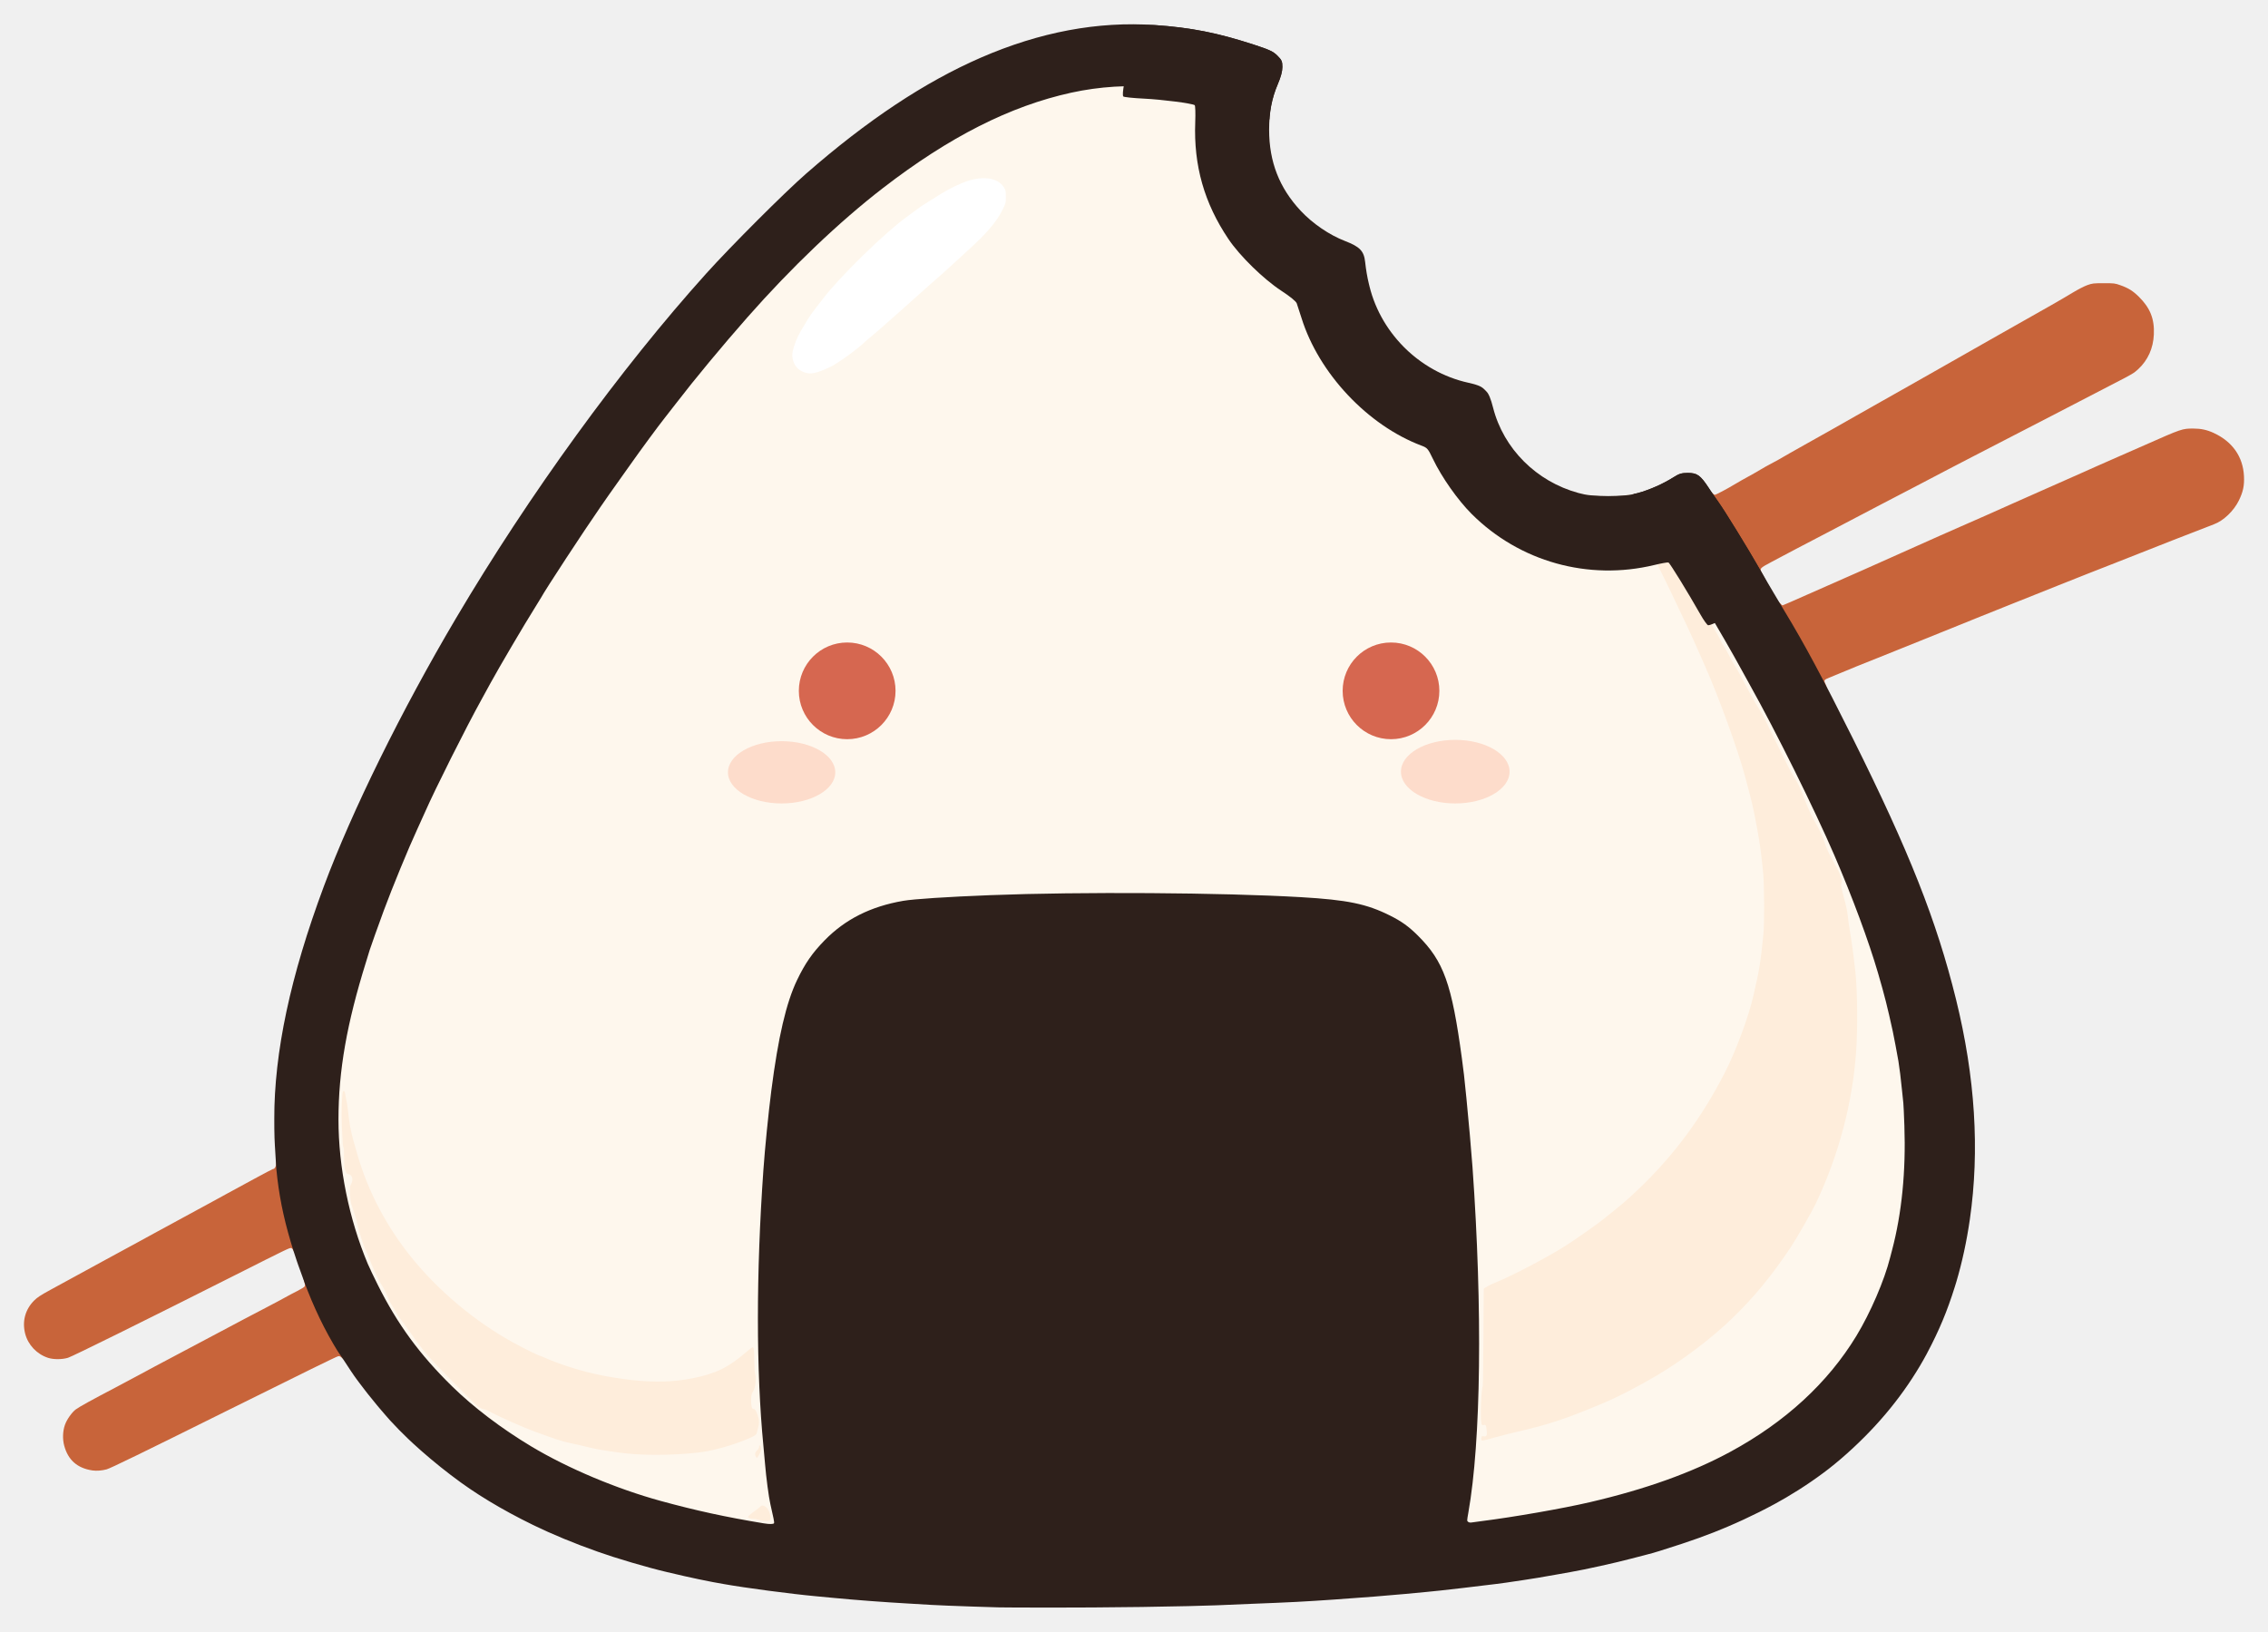
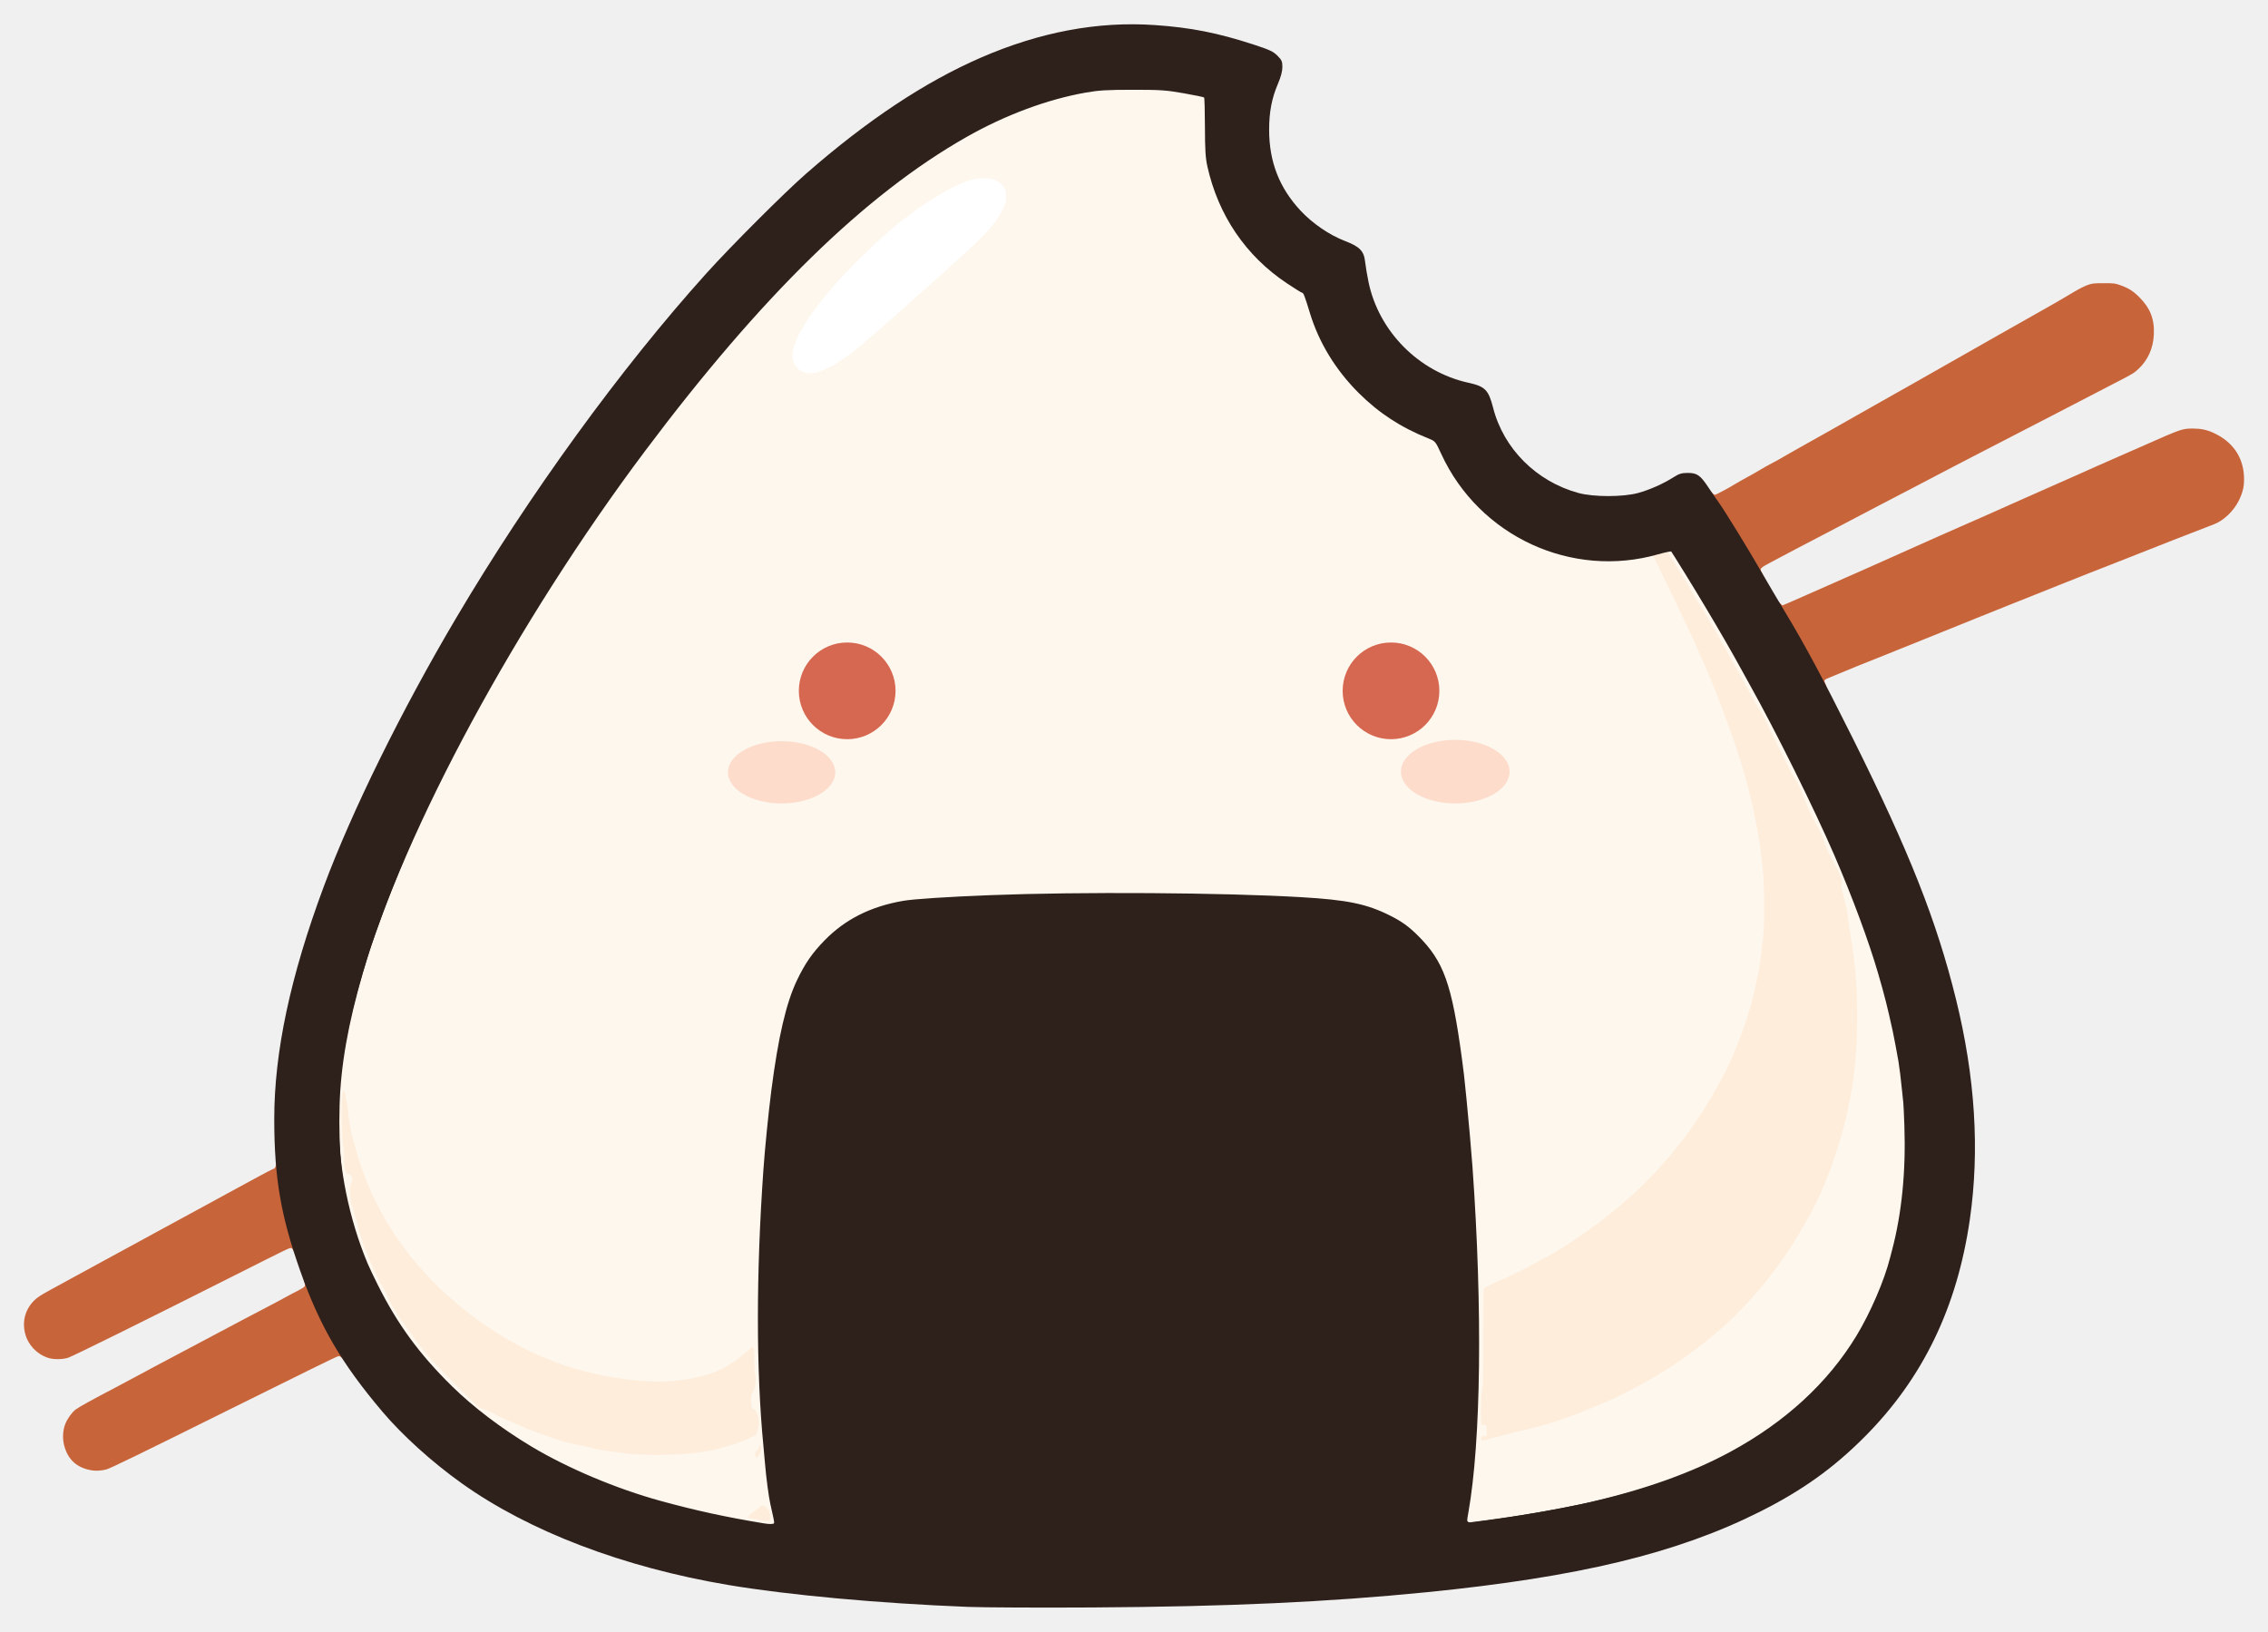
<svg xmlns="http://www.w3.org/2000/svg" viewBox="168 665 3424 2463" role="img" aria-label="Ben, with a bite out of him">
  <defs>
    <clipPath id="bitten-shape">
-       <path d="m 730.5,1212.987 c -67.079,-2.641 -135.482,-8.904 -181,-16.572 -78.983,-13.305 -150.168,-40.47 -200.923,-76.674 -22.418,-15.991 -44.724,-36.141 -60.044,-54.24 C 257.69,1029.062 241.274,1000.908 226.597,959.279 211.944,917.715 207.058,889.197 207.018,845 206.972,794.242 219.166,736.973 244.491,669 265.637,612.245 303.145,536.136 344.13,466.817 399.355,373.417 468.404,278.285 533.075,206.5 551.877,185.63 592.028,145.483 608.5,131.083 654.644,90.742 698.099,61.892 740.407,43.508 784.973,24.142 828.703,15.953 871.71,18.919 c 27.246,1.879 47.443,5.873 74.79,14.788 11.785,3.842 14.593,5.157 17.75,8.311 3.298,3.295 3.75,4.329 3.75,8.574 0,3.267 -1.108,7.424 -3.429,12.868 C 959.977,74.231 958,84.622 958,98 c 0,24.133 7.708,43.881 23.868,61.155 9.005,9.625 21.648,18.242 33.415,22.774 11.192,4.311 14.295,7.531 15.19,15.766 0.347,3.193 1.472,9.913 2.5,14.935 7.669,37.463 38.004,68.115 75.528,76.315 12.499,2.731 15.143,5.414 18.561,18.826 7.886,30.944 32.712,55.746 64.438,64.373 11.463,3.117 33.537,3.117 45,0 8.688,-2.363 19.14,-7.014 26.946,-11.99 4.055,-2.585 5.967,-3.153 10.615,-3.153 6.99,0 9.439,1.722 15.515,10.907 2.399,3.626 5.748,8.502 7.442,10.836 4.64,6.389 22.056,34.699 32.456,52.758 5.068,8.8 13.032,22.3 17.699,30 14.936,24.646 29.021,50.904 51.496,96 42.602,85.481 63.173,137.503 77.792,196.725 14.513,58.794 18.002,114.167 10.475,166.275 -9.603,66.481 -35.523,120.046 -79.402,164.089 -23.71,23.799 -47.42,40.728 -79.596,56.832 -62.415,31.239 -136.295,49.049 -250.937,60.492 -74.742,7.46 -150.238,10.909 -252,11.511 -39.875,0.236 -82.4,0.039 -94.5,-0.437 z" transform="translate(168.0 665.0) scale(2.0)" />
+       <path d="m 730.5,1188.987 c -80.085,-3.153 -157.004,-10.994 -201.124,-20.501 -45.979,-9.908 -82.141,-21.964 -116.876,-38.966 -34.349,-16.813 -57.116,-32.263 -86.819,-58.914 -20.245,-18.166 -49.34,-57.624 -62.753,-85.107 -11.732,-24.038 -24.186,-62.069 -28.373,-86.641 -4.197,-24.632 -4.453,-73.722 -0.523,-100.359 9.735,-65.989 35.281,-138.625 79.485,-226 43.999,-86.971 95.912,-170.445 154.851,-249 C 559.425,202.141 636.12,127.76 718.5,80.918 c 32.252,-18.339 71.673,-32.357 102.805,-36.557 16.899,-2.28 50.872,-2.245 68.195,0.07 12.912,1.725 39.849,8.016 46.846,10.939 4.122,1.722 4.348,2.77 2.157,9.99 -8.122,26.772 -5.276,58.147 7.614,83.913 5.839,11.671 11.254,18.837 22.532,29.811 10.99,10.694 19.112,16.548 29.821,21.496 3.968,1.833 7.663,3.915 8.213,4.626 0.549,0.711 1.562,4.668 2.252,8.793 2.508,15.006 10.213,33.895 19.376,47.5 5.21,7.736 24.453,26.979 32.189,32.189 8.934,6.017 21.612,12.106 32.885,15.794 l 10.022,3.279 2.651,7.869 c 5.535,16.431 13.752,30.004 25.796,42.611 12.907,13.51 28.449,23.554 45.467,29.385 9.102,3.119 27.833,6.373 36.679,6.373 14.906,0 36.446,-5.152 49.85,-11.922 6.171,-3.117 6.407,-3.156 8.372,-1.393 3.812,3.422 22.979,33.757 38.542,61.001 4.34,7.598 11.195,19.214 15.233,25.814 19.958,32.621 62.577,115.292 81.453,158 33.483,75.758 51.055,135.024 57.667,194.5 1.943,17.481 1.674,65.14 -0.469,83 -6.549,54.58 -23.582,97.838 -54.535,138.5 -9.616,12.633 -27.788,30.974 -40.113,40.487 -60.07,46.367 -137.891,72.686 -257,86.918 -86.38,10.321 -169.868,14.82 -288,15.519 -39.875,0.236 -82.4,0.039 -94.5,-0.437 z" transform="translate(168.0 665.0) scale(2.0)" />
    </clipPath>
  </defs>
  <path id="chopsticks" d="m 307.5,2884.987 c -22.695,-3.362 -36.662,-15.602 -42.516,-37.254 -2.709,-10.021 -2.336,-21.823 0.991,-31.382 2.848,-8.183 10.363,-18.906 16.488,-23.526 4.939,-3.725 24.267,-14.389 59.537,-32.847 10.175,-5.325 23,-12.158 28.5,-15.184 10.624,-5.845 42.326,-22.74 85,-45.297 14.3,-7.559 32.975,-17.459 41.5,-22 31.419,-16.736 51.019,-27.076 72,-37.984 11.825,-6.148 25.1,-13.22 29.5,-15.716 4.4,-2.496 12.594,-6.841 18.209,-9.655 5.615,-2.814 10.661,-5.962 11.213,-6.994 0.713,-1.332 0.541,-3.509 -0.594,-7.497 -1.292,-4.541 -1.357,-5.91 -0.341,-7.134 0.692,-0.833 1.696,-1.515 2.232,-1.515 1.426,0 14.56,12.906 16.752,16.462 1.03,1.671 3.204,6.638 4.831,11.039 3.469,9.386 24.22,52.923 31.441,65.966 2.751,4.969 7.196,12.389 9.879,16.488 5.787,8.845 6.133,11.812 1.8,15.457 -1.692,1.424 -3.55,2.589 -4.129,2.589 -0.579,0 -2.803,-1.581 -4.942,-3.514 -3.111,-2.811 -4.411,-3.384 -6.493,-2.861 -3.058,0.767 -52.642,25.081 -165.359,81.086 -129.645,64.415 -178.101,88.016 -184,89.62 -7.188,1.954 -15.282,2.578 -21.5,1.657 z m -66.702,-169.918 c -17.054,-5.453 -30.443,-19.543 -34.816,-36.64 -4.749,-18.569 0.092,-36.447 13.518,-49.919 4.856,-4.873 9.718,-8.047 25.5,-16.651 10.725,-5.846 24,-13.089 29.5,-16.094 5.5,-3.005 15.4,-8.406 22,-12.002 6.6,-3.596 18.75,-10.233 27,-14.749 16.262,-8.902 32.879,-17.926 52.5,-28.512 6.875,-3.709 16.325,-8.89 21,-11.514 4.675,-2.623 25.375,-13.874 46,-25.002 20.625,-11.128 41.325,-22.375 46,-24.995 4.675,-2.619 14.575,-8.036 22,-12.037 7.425,-4.001 25.74,-13.953 40.7,-22.114 14.96,-8.162 27.672,-14.84 28.25,-14.84 2.588,0 5.05,-4.085 5.05,-8.378 0,-7.364 1.976,-7.705 8.559,-1.478 7.239,6.846 8.241,8.925 9.434,19.563 0.921,8.217 1.596,12.644 5.454,35.792 3.396,20.378 9.192,45.49 14.621,63.355 2.67,8.786 2.475,10.537 -1.685,15.142 -4.847,5.365 -7.454,5.302 -9.962,-0.243 -1.057,-2.335 -2.733,-4.398 -3.725,-4.584 -2.456,-0.46 -6.226,1.362 -85.137,41.151 -133.484,67.306 -245.129,122.523 -251.915,124.59 -8.791,2.678 -21.75,2.746 -29.847,0.158 z M 2911.861,1698.295 c -4.724,-4.837 -9.608,-10.82 -10.855,-13.295 -1.247,-2.475 -5.062,-9.225 -8.479,-15 -3.417,-5.775 -9.895,-17.391 -14.397,-25.814 -4.502,-8.422 -9.254,-17.006 -10.56,-19.075 -8.253,-13.073 -24.57,-42.874 -24.57,-44.872 0,-2.579 4.965,-8.239 7.227,-8.239 0.759,0 2.907,1.575 4.773,3.5 1.866,1.925 3.71,3.5 4.098,3.5 0.388,0 17.512,-7.466 38.054,-16.591 20.542,-9.125 45.448,-20.115 55.348,-24.421 16.455,-7.158 28.218,-12.392 86.5,-38.486 46.65,-20.886 76.492,-34.143 90,-39.983 16.229,-7.015 51.059,-22.448 79,-35.003 19.115,-8.589 78.634,-34.974 101.5,-44.994 7.15,-3.133 17.725,-7.854 23.5,-10.489 5.775,-2.636 17.025,-7.596 25,-11.023 7.975,-3.427 30.025,-13.104 49,-21.505 54.542,-24.147 55.595,-24.505 72.098,-24.505 11.704,0 20.731,1.937 30.879,6.625 28.391,13.116 44.359,35.937 45.761,65.403 0.669,14.062 -1.301,23.438 -7.67,36.506 -7.735,15.869 -23.215,30.651 -37.724,36.024 -14.026,5.194 -100.915,39.212 -155.843,61.015 -11.55,4.585 -26.175,10.311 -32.5,12.726 -6.325,2.415 -27.25,10.723 -46.5,18.463 -19.25,7.74 -50.525,20.229 -69.5,27.752 -18.975,7.523 -40.35,16.085 -47.5,19.026 -7.15,2.941 -22,8.946 -33,13.345 -11,4.399 -37.325,15.019 -58.5,23.602 -21.175,8.583 -48.175,19.438 -60,24.123 -26.834,10.632 -47.267,18.918 -61.5,24.941 -6.05,2.56 -13.25,5.541 -16,6.623 -7.837,3.086 -8.29,3.869 -5.583,9.65 2.765,5.904 2.483,8.57 -0.951,8.972 -2.022,0.237 -4.205,-1.434 -11.105,-8.5 z m -95.486,-166.471 c -5.996,-5.805 -9.343,-10.33 -16.146,-21.824 -4.72,-7.975 -10.684,-17.65 -13.254,-21.5 -2.569,-3.85 -9.531,-15.1 -15.471,-25 -5.94,-9.9 -15.458,-25.074 -21.152,-33.72 -5.694,-8.646 -10.353,-16.443 -10.353,-17.327 0,-1.966 5.321,-7.453 7.227,-7.453 0.759,0 2.907,1.575 4.773,3.5 1.866,1.925 4.054,3.5 4.862,3.5 1.758,0 18.607,-8.908 30.852,-16.311 4.832,-2.922 13.286,-7.732 18.786,-10.689 5.5,-2.958 13.958,-7.77 18.795,-10.694 4.837,-2.925 11.137,-6.489 14,-7.921 6.239,-3.122 20.373,-11.042 30.705,-17.207 4.125,-2.461 15.825,-9.051 26,-14.643 10.175,-5.592 26.375,-14.676 36,-20.187 9.625,-5.511 24.925,-14.203 34,-19.316 9.075,-5.113 27.75,-15.683 41.5,-23.487 13.75,-7.804 32.875,-18.609 42.5,-24.01 9.625,-5.401 26.725,-15.094 38,-21.541 35.264,-20.162 63.381,-36.136 96,-54.54 85.017,-47.967 94.096,-53.154 113,-64.563 8.255,-4.982 17.946,-9.949 22.5,-11.532 7.486,-2.602 9.06,-2.781 24.5,-2.794 15.907,-0.013 16.814,0.097 25.23,3.076 11.95,4.23 18.845,8.537 27.789,17.359 17.127,16.892 23.731,33.505 22.659,57 -0.949,20.799 -8.953,38.645 -23.38,52.128 -6.584,6.154 -9.092,7.657 -34.798,20.858 -21.457,11.019 -45.13,23.291 -96,49.765 -39.964,20.799 -79.242,41.089 -119,61.473 -20.35,10.433 -37.45,19.313 -38,19.733 -0.55,0.42 -19.45,10.331 -42,22.023 -22.55,11.693 -49.775,25.885 -60.5,31.537 -40.192,21.182 -59.128,31.111 -81,42.471 -30.982,16.092 -62.325,32.564 -82.25,43.225 -18.607,9.957 -18.554,9.892 -14.506,17.533 1.754,3.311 2.007,4.633 1.151,6 -2.351,3.751 -5.156,2.69 -13.02,-4.923 z" fill="#c8643a" />
  <g clip-path="url(#bitten-shape)">
    <path id="body" d="m 1704,3077.374 c -29.597,-0.446 -110.042,-3.157 -129.5,-4.363 -8.8,-0.546 -24.325,-1.463 -34.5,-2.039 -37.371,-2.115 -79.365,-5.271 -113,-8.49 -8.525,-0.816 -20.675,-1.96 -27,-2.542 -37.914,-3.488 -107.687,-12.72 -139.5,-18.459 -4.95,-0.893 -12.375,-2.229 -16.5,-2.97 -8.087,-1.452 -32.749,-6.612 -42.5,-8.892 -3.3,-0.772 -9.375,-2.185 -13.5,-3.141 -4.125,-0.956 -9.975,-2.313 -13,-3.017 -28.674,-6.668 -76.672,-20.817 -108.112,-31.868 -17.155,-6.03 -23.758,-8.586 -51.638,-19.99 -39.974,-16.35 -94.794,-45.263 -130.742,-68.954 -38.951,-25.67 -92.645,-70.33 -114.68,-95.386 C 746.12,2780.305 723.014,2750.78 711,2732.094 c -4.675,-7.271 -11.39,-17.355 -14.923,-22.407 -10.349,-14.803 -17.626,-27.674 -29.786,-52.687 -13.129,-27.006 -18.393,-39.014 -20.824,-47.5 -0.945,-3.3 -4.406,-13.2 -7.691,-22 -3.285,-8.8 -7.488,-20.725 -9.341,-26.5 -1.852,-5.775 -4.531,-13.875 -5.952,-18 -3.745,-10.869 -6.075,-19.514 -9.971,-37 -1.9,-8.525 -3.942,-17.573 -4.539,-20.107 -0.597,-2.534 -1.48,-7.259 -1.963,-10.5 -0.483,-3.241 -1.853,-11.968 -3.044,-19.393 -1.191,-7.425 -2.529,-20.25 -2.975,-28.5 -0.445,-8.25 -1.345,-23.1 -2,-33 -1.783,-26.958 -0.749,-86.065 1.898,-108.5 2.953,-25.033 3.816,-31.098 7.612,-53.5 4.064,-23.981 4.668,-27.045 9.464,-48 0.504,-2.2 1.675,-7.6 2.602,-12 5.144,-24.398 19.594,-76.082 29.916,-107 8.543,-25.591 26.847,-75.506 35.02,-95.5 2.585,-6.325 7.093,-17.35 10.017,-24.5 9.252,-22.625 13.079,-31.539 21.251,-49.5 4.379,-9.625 10.31,-22.675 13.18,-29 20.345,-44.838 63.541,-129.69 93.415,-183.5 5.496,-9.9 12.97,-23.4 16.608,-30 6.334,-11.491 20.72,-36.145 40.612,-69.6 40.022,-67.31 103.397,-164.815 144.875,-222.9 4.517,-6.325 12.201,-17.125 17.075,-24 30.629,-43.197 101.922,-135.914 131.872,-171.501 3.35,-3.98 8.791,-10.548 12.091,-14.594 9.473,-11.616 47.997,-56.442 57.435,-66.832 70.944,-78.088 130.675,-135.516 191.565,-184.178 43.36,-34.652 79.258,-59.893 119.67,-84.145 54.291,-32.58 98.653,-53.405 151.007,-70.885 56.687,-18.927 102.869,-27.192 159.324,-28.514 71.271,-1.669 136.229,8.983 207.869,34.086 60.223,21.102 127.602,58.471 192.345,106.676 72.289,53.822 126.608,104.631 199.798,186.887 40.343,45.34 86.675,101.777 121.499,148 3.522,4.675 8.729,11.425 11.571,15 5.4,6.793 10.15,13.297 39.802,54.5 22.02,30.597 24.754,34.502 43.074,61.5 8.024,11.825 17.211,25.325 20.416,30 8.088,11.799 27.801,41.941 33.431,51.118 2.571,4.19 5.419,8.237 6.329,8.992 2.533,2.102 18.213,25.903 29.743,45.148 5.681,9.483 12.9,21.22 16.041,26.083 9.624,14.899 21.105,34.089 22.565,37.717 1.645,4.089 20.009,35.663 28.175,48.442 11.788,18.448 31.112,51.493 43.858,75 5.07,9.35 12.491,22.625 16.491,29.5 4,6.875 7.793,14.147 8.43,16.159 0.637,2.013 5.684,12.137 11.217,22.5 14.905,27.916 70.927,140.996 84.391,170.341 6.435,14.025 14.839,32.925 18.676,42 3.837,9.075 9.794,23.025 13.238,31 17.945,41.554 41.626,106.751 56.844,156.5 3.603,11.778 15.665,57.589 18.694,71 1.118,4.95 2.457,10.8 2.975,13 4.927,20.903 12.347,62.883 15.465,87.5 0.871,6.875 2.041,15.875 2.599,20 4.927,36.378 6.089,106.914 2.505,152.071 -3.677,46.33 -12.935,99.301 -23.67,135.429 -12.27,41.294 -23.111,69.19 -39.831,102.5 -20.475,40.789 -40.222,70.658 -71.07,107.5 -61.339,73.257 -165.435,137.045 -290.969,178.302 -29.044,9.545 -42.782,13.773 -52.5,16.157 -4.95,1.214 -15.525,3.962 -23.5,6.107 -22.883,6.154 -70.658,16.709 -92.5,20.438 -4.4,0.751 -12.95,2.276 -19,3.388 -16.91,3.109 -45.37,7.869 -51.5,8.612 -3.025,0.367 -9.325,1.3 -14,2.073 -12.408,2.051 -37.387,5.228 -78.25,9.949 -32.109,3.71 -40.25,4.596 -54.75,5.957 -8.525,0.8 -22.925,2.158 -32,3.016 -26.312,2.489 -63.4,5.407 -107.5,8.457 -45.629,3.155 -63.69,4.087 -126.5,6.523 -20.625,0.8 -42.225,1.709 -48,2.021 -44.1,2.377 -237.908,4.855 -303,3.873 z" fill="#fef7ed" />
    <path id="shade" d="m 1321,2960.891 c -3.575,-0.392 -7.767,-1.202 -9.315,-1.802 -1.548,-0.599 -4.725,-1.09 -7.059,-1.09 -2.334,0 -5.117,-0.649 -6.185,-1.443 -1.875,-1.393 -1.821,-1.548 1.559,-4.521 1.925,-1.693 5.993,-4.821 9.04,-6.952 3.047,-2.131 6.14,-4.597 6.872,-5.479 3.662,-4.413 11.545,0.951 13.89,9.452 3.23,11.704 2.235,13.042 -8.803,11.834 z m -11.965,-96.826 c -1.831,-3.42 -1.162,-6.622 1.965,-9.408 1.865,-1.662 3,-3.647 3,-5.249 0,-4.14 2.458,-2.254 2.827,2.168 0.237,2.848 -0.448,5.361 -2.5,9.169 -1.555,2.886 -3.149,5.248 -3.542,5.25 -0.393,0 -1.181,-0.867 -1.75,-1.931 z M 1136.5,2860.957 c -15.886,-0.699 -25.802,-1.692 -45,-4.51 -20.395,-2.993 -23.087,-3.526 -48,-9.506 -4.4,-1.056 -12.43,-2.859 -17.845,-4.006 -9.708,-2.057 -17.705,-4.692 -51.148,-16.858 -14.291,-5.199 -52.575,-22.065 -63.007,-27.758 -7.789,-4.251 -10.267,-5.305 -13.697,-5.827 -2.074,-0.316 -5.805,-2.193 -8.5,-4.277 -2.642,-2.043 -20.339,-19.465 -39.327,-38.715 -36.073,-36.571 -42.494,-44.108 -65.716,-77.145 -5.632,-8.012 -11.554,-16.065 -13.162,-17.895 -1.607,-1.831 -3.25,-4.37 -3.65,-5.644 -0.4,-1.274 -3.083,-5.916 -5.961,-10.316 -2.878,-4.4 -5.568,-9.081 -5.976,-10.402 -1.445,-4.672 -8.673,-19.621 -10.922,-22.589 -4.092,-5.4 -14.797,-28.532 -21.219,-45.852 -0.784,-2.114 -2.333,-5.624 -3.444,-7.8 -3.139,-6.152 -10.053,-27.718 -11.978,-37.357 -0.93,-4.658 -2.157,-9.033 -4.487,-16 -1.868,-5.585 -2.87,-8.691 -5.165,-16 -0.898,-2.862 -1.697,-9.632 -1.868,-15.834 -0.256,-9.281 -0.022,-11.288 1.632,-14 3.744,-6.14 1.724,-14.2 -3.722,-14.851 -1.451,-0.173 -2.961,-0.99 -3.356,-1.815 -3.045,-6.365 -3.484,-9.266 -3.484,-23 0,-7.975 -0.415,-15.146 -0.923,-15.934 -1.04,-1.617 -1.196,-3.608 -2.465,-31.566 -0.932,-20.537 0.116,-51.129 1.811,-52.823 1.654,-1.654 2.883,0.271 3.56,5.574 0.369,2.887 1.107,6.824 1.64,8.749 0.534,1.925 1.39,7.325 1.903,12 3.085,28.101 4.46,34.594 14.937,70.5 15.999,54.834 43.998,107.874 81.293,154 40.754,50.404 95.713,96.497 152.244,127.685 16.678,9.201 40.121,20.815 42.016,20.815 0.363,0 4.333,1.618 8.822,3.595 19.301,8.502 50.098,18.494 70.662,22.926 4.125,0.889 9.3,2.042 11.5,2.562 8.07,1.907 34.369,6.043 47.5,7.471 34.271,3.725 63.463,2.89 91,-2.603 35.747,-7.13 54.19,-16.099 81.638,-39.701 4.637,-3.987 8.811,-7.25 9.274,-7.25 2.248,0 2.801,3.805 2.881,19.801 0.052,10.42 0.558,18.731 1.272,20.896 0.792,2.401 0.955,6.452 0.489,12.199 -0.556,6.871 -1.287,9.636 -3.626,13.726 -2.638,4.613 -2.929,6.01 -2.929,14.059 0,9.437 1.211,12.799 4.615,12.812 1.283,0.01 2.559,1.983 4.523,7.007 3.121,7.984 3.497,13.616 1.398,20.912 -0.805,2.798 -1.7,6.27 -1.988,7.715 -0.673,3.374 -2.517,4.521 -17.048,10.61 -18.186,7.62 -45.672,15.475 -63.5,18.148 -24.883,3.731 -63.249,5.402 -93.5,4.071 z m 1267.965,-22.014 c -0.359,-0.581 -0.369,-2.188 -0.022,-3.571 0.54,-2.151 1.037,-2.425 3.435,-1.899 4.22,0.927 5.414,-1.185 4.619,-8.17 -1.039,-9.127 -1.278,-9.597 -4.558,-8.941 -2.653,0.531 -2.91,0.304 -3.554,-3.126 -1.723,-9.185 -0.131,-51.603 2.071,-55.165 0.369,-0.597 0.843,-33.819 1.054,-73.828 0.211,-40.009 0.407,-73.038 0.437,-73.398 0.088,-1.085 10.596,-6.684 18.314,-9.759 23.955,-9.546 79.447,-38.722 105.739,-55.595 15.713,-10.083 45.685,-31.113 55.505,-38.944 31.501,-25.122 35.801,-28.792 53.853,-45.963 53.432,-50.824 95.855,-108.083 130.828,-176.584 16.894,-33.09 35.794,-84.126 42.957,-116 1.051,-4.675 2.983,-13.225 4.295,-19 3.832,-16.871 6.869,-35.446 8.462,-51.75 0.605,-6.188 1.662,-16.312 2.349,-22.5 1.516,-13.64 1.361,-71.492 -0.24,-89.75 -2.17,-24.752 -5.244,-47.868 -9.041,-68 -6.805,-36.081 -6.981,-36.841 -18.46,-79.84 -10.491,-39.299 -39.603,-119.64 -60.028,-165.66 -3.662,-8.25 -7.924,-17.925 -9.473,-21.5 -19.15,-44.208 -66.652,-142.444 -84.139,-174 -4.114,-7.425 -9.163,-17.075 -11.218,-21.444 -2.055,-4.369 -5.827,-11.344 -8.382,-15.5 -4.83,-7.857 -10.241,-17.521 -20.751,-37.056 -3.403,-6.325 -8.131,-14.875 -10.507,-19 -13.437,-23.33 -22.338,-42 -20.023,-42 2.966,0 13.736,13.643 24.133,30.571 2.542,4.139 5.932,9.191 7.533,11.227 1.601,2.036 6.238,8.877 10.304,15.202 4.066,6.325 13.051,19.976 19.967,30.335 6.916,10.359 14.317,21.609 16.447,25 4.932,7.851 11.373,17.751 25.804,39.665 6.339,9.625 13.683,21.325 16.322,26 2.638,4.675 6.444,10.975 8.457,14 2.013,3.025 7.52,12.025 12.239,20 4.719,7.975 10.093,17.059 11.943,20.188 1.85,3.128 6.121,10.103 9.492,15.5 3.371,5.397 8.393,13.863 11.162,18.812 2.768,4.95 6.915,12.047 9.216,15.77 2.301,3.724 4.68,8.224 5.287,10 0.607,1.776 2.41,4.947 4.006,7.046 1.596,2.099 4.947,7.949 7.447,13 2.5,5.051 5.752,10.984 7.226,13.184 3.784,5.646 11.695,19.811 19.476,34.876 3.658,7.082 7.754,14.499 9.101,16.482 1.348,1.983 2.465,4.064 2.482,4.624 0.018,0.56 2.941,5.518 6.497,11.018 3.556,5.5 7.838,12.925 9.517,16.5 6.93,14.755 17.694,36.831 21.18,43.438 2.05,3.884 5.562,10.887 7.806,15.562 6.854,14.281 11.885,23.652 17.502,32.599 2.953,4.704 7.025,12.905 9.049,18.226 7.118,18.713 13.305,32.864 18.462,42.222 11.187,20.301 13.328,24.811 16.588,34.953 1.856,5.775 5.223,13.875 7.481,18 2.258,4.125 5.234,9.75 6.613,12.5 1.379,2.75 3.305,6.127 4.282,7.503 0.976,1.377 3.228,6.271 5.004,10.875 2.875,7.455 3.106,8.78 2.111,12.101 -1.192,3.977 -1.449,2.624 5.723,30.021 1.656,6.325 3.319,15.1 3.696,19.5 0.377,4.4 2.012,15.875 3.633,25.5 2.782,16.517 5.462,36.503 7.779,58 3.247,30.135 3.783,86.837 1.162,123 -5.606,77.343 -26.54,155.843 -60.801,228.001 -5.906,12.438 -29.485,53.6 -37.807,65.999 -30.209,45.007 -55.911,76.1 -90.117,109.018 -29.942,28.814 -74.154,62.222 -111.428,84.197 -31.112,18.343 -59.417,32.921 -83.462,42.987 -55.086,23.06 -79.412,31.132 -127.5,42.307 -10.725,2.492 -26.715,6.547 -35.534,9.011 -17.451,4.875 -18.038,4.981 -19.001,3.422 z" fill="#feeddb" />
    <path id="highlight" d="m 1382.255,1227.104 c -8.991,-3.345 -14.187,-8.768 -16.786,-17.523 -2.112,-7.112 -1.806,-11.899 1.409,-22.081 3.171,-10.041 7.558,-19.088 15.03,-31 2.76,-4.4 5.91,-9.621 7.001,-11.603 1.09,-1.982 5.608,-8.281 10.04,-14 4.432,-5.718 9.744,-12.592 11.805,-15.276 25.389,-33.059 91.455,-97.727 124.747,-122.106 4.4,-3.222 12.05,-8.866 17,-12.541 4.95,-3.676 10.125,-7.251 11.5,-7.945 1.375,-0.694 6.775,-4.054 12,-7.466 17.747,-11.589 29.75,-18.098 45.203,-24.513 27.486,-11.411 52.681,-8.72 62.297,6.653 2.792,4.465 3,5.461 3,14.405 0,9.57 -0.021,9.651 -5.177,20 -9.012,18.087 -23.797,35.34 -52.757,61.562 -9.386,8.499 -19.316,17.583 -22.066,20.187 -6.343,6.006 -20.982,19.065 -34.5,30.776 -5.775,5.003 -14.347,12.644 -19.05,16.981 -4.702,4.337 -13.688,12.385 -19.968,17.885 -6.28,5.5 -14.412,12.7 -18.072,16 -12.45,11.227 -26.621,23.546 -32.023,27.839 -2.963,2.355 -7.413,6.211 -9.888,8.57 -11.404,10.868 -40.684,31.942 -51.433,37.02 -20.805,9.827 -29.83,11.704 -39.313,8.176 z" fill="#ffffff" />
    <g id="blush" fill="#fddccb">
      <ellipse cx="1348" cy="1831" rx="81" ry="47" />
      <ellipse cx="2365" cy="1830" rx="82" ry="48" />
    </g>
    <g id="eyes" fill="#d66750">
      <circle cx="1447" cy="1708" r="73" />
      <circle cx="2268" cy="1708" r="73" />
    </g>
    <path id="outline-and-nori" d="m 1704,3092.374 c -29.597,-0.446 -110.042,-3.157 -129.5,-4.363 -8.8,-0.546 -24.325,-1.463 -34.5,-2.039 -37.371,-2.115 -79.365,-5.271 -113,-8.49 -8.525,-0.816 -20.675,-1.96 -27,-2.542 -37.914,-3.488 -107.687,-12.72 -139.5,-18.459 -4.95,-0.893 -12.375,-2.229 -16.5,-2.97 -8.087,-1.452 -32.749,-6.612 -42.5,-8.892 -3.3,-0.772 -9.375,-2.185 -13.5,-3.141 -4.125,-0.956 -9.975,-2.313 -13,-3.017 -28.674,-6.668 -76.672,-20.817 -108.112,-31.868 -24.743,-8.697 -54.132,-20.57 -76.405,-30.867 -48.256,-22.309 -91.88,-47.28 -126.865,-72.62 -40.933,-29.648 -83.01,-66.71 -108.545,-95.606 -21.932,-24.82 -45.658,-54.873 -57.236,-72.5 -4.154,-6.325 -9.181,-13.975 -11.171,-17 -1.99,-3.025 -5.503,-8.2 -7.806,-11.5 -8.134,-11.651 -16.271,-26.26 -27.569,-49.5 -13.129,-27.006 -18.393,-39.014 -20.824,-47.5 -0.945,-3.3 -4.406,-13.2 -7.691,-22 -3.285,-8.8 -7.488,-20.725 -9.341,-26.5 -1.852,-5.775 -4.531,-13.875 -5.952,-18 -3.745,-10.869 -6.075,-19.514 -9.971,-37 -1.9,-8.525 -3.942,-17.573 -4.539,-20.107 -0.597,-2.534 -1.48,-7.259 -1.963,-10.5 -0.483,-3.241 -1.853,-11.968 -3.044,-19.393 -1.191,-7.425 -2.529,-20.25 -2.975,-28.5 -0.445,-8.25 -1.345,-23.1 -2,-33 -1.783,-26.958 -0.749,-86.065 1.898,-108.5 2.953,-25.033 3.816,-31.098 7.612,-53.5 4.064,-23.981 4.668,-27.045 9.464,-48 0.504,-2.2 1.675,-7.6 2.602,-12 5.144,-24.398 19.594,-76.082 29.916,-107 8.543,-25.591 26.847,-75.506 35.02,-95.5 2.585,-6.325 7.093,-17.35 10.017,-24.5 9.252,-22.625 13.079,-31.539 21.251,-49.5 4.379,-9.625 10.31,-22.675 13.18,-29 20.345,-44.838 63.541,-129.69 93.415,-183.5 5.496,-9.9 12.97,-23.4 16.608,-30 6.334,-11.491 20.72,-36.145 40.612,-69.6 40.022,-67.31 103.397,-164.815 144.875,-222.9 4.517,-6.325 12.201,-17.125 17.075,-24 30.629,-43.197 101.922,-135.914 131.872,-171.501 3.35,-3.98 8.791,-10.548 12.091,-14.594 63.952,-78.422 160.967,-178.796 229.5,-237.447 53.004,-45.361 103.678,-82.407 154.17,-112.707 54.291,-32.58 98.653,-53.405 151.007,-70.885 56.687,-18.927 102.869,-27.192 159.324,-28.514 71.271,-1.669 136.229,8.983 207.869,34.086 78.908,27.65 165.974,80.99 254.631,155.998 47.725,40.377 120.614,114.566 174.041,177.142 42.872,50.214 69.434,83.008 99.959,123.412 5.225,6.916 11.132,14.585 13.127,17.042 3.804,4.685 8.8,11.537 38.256,52.468 22.02,30.597 24.754,34.502 43.074,61.5 8.024,11.825 17.211,25.325 20.416,30 8.088,11.799 27.801,41.941 33.431,51.118 2.571,4.19 5.419,8.237 6.329,8.992 2.533,2.102 18.213,25.903 29.743,45.148 5.681,9.483 12.9,21.22 16.041,26.083 9.624,14.899 21.105,34.089 22.565,37.717 1.645,4.089 20.009,35.663 28.175,48.442 11.788,18.448 31.112,51.493 43.858,75 5.07,9.35 12.491,22.625 16.491,29.5 4,6.875 7.793,14.147 8.43,16.159 0.637,2.013 5.684,12.137 11.217,22.5 14.905,27.916 70.927,140.996 84.391,170.341 6.435,14.025 14.839,32.925 18.676,42 3.837,9.075 9.794,23.025 13.238,31 17.945,41.554 41.626,106.751 56.844,156.5 3.603,11.778 15.665,57.589 18.694,71 1.118,4.95 2.457,10.8 2.975,13 4.927,20.903 12.347,62.883 15.465,87.5 0.871,6.875 2.041,15.875 2.599,20 4.927,36.378 6.089,106.914 2.505,152.071 -3.677,46.33 -12.935,99.301 -23.67,135.429 -12.27,41.294 -23.111,69.19 -39.831,102.5 -19.946,39.734 -40.287,70.707 -68.96,105 -73.002,87.312 -174.765,151.988 -308.08,195.802 -29.044,9.545 -42.782,13.773 -52.5,16.157 -4.95,1.214 -15.525,3.962 -23.5,6.107 -22.883,6.154 -70.658,16.709 -92.5,20.438 -4.4,0.751 -12.95,2.276 -19,3.388 -16.91,3.109 -45.37,7.869 -51.5,8.612 -3.025,0.367 -9.325,1.3 -14,2.073 -12.408,2.051 -37.387,5.228 -78.25,9.949 -32.109,3.71 -40.25,4.596 -54.75,5.957 -8.525,0.8 -22.925,2.158 -32,3.016 -26.312,2.489 -63.4,5.407 -107.5,8.457 -45.629,3.155 -63.69,4.087 -126.5,6.523 -20.625,0.8 -42.225,1.709 -48,2.021 -44.1,2.377 -237.908,4.855 -303,3.873 z m -367.367,-127.859 c 0.487,-1.269 -0.854,-8.125 -5.677,-29.015 -2.399,-10.39 -6.308,-40.023 -7.981,-60.5 -0.517,-6.325 -1.617,-18.475 -2.445,-27 -11.076,-114.03 -11.091,-259.546 -0.043,-416.5 2.329,-33.09 7.621,-86.114 11.955,-119.804 10.454,-81.253 22.492,-132.903 38.966,-167.196 12.051,-25.086 23.097,-41.008 41.513,-59.84 31.117,-31.819 69.519,-51.123 118.579,-59.608 15.912,-2.752 66.351,-6.046 131.5,-8.588 135.666,-5.293 350.734,-3.904 469,3.029 70.269,4.119 99.119,10.073 134.5,27.759 17.398,8.697 28.294,16.527 42.073,30.236 39.011,38.812 51.163,72.678 66.384,185.012 3.012,22.226 3.324,24.972 6.937,61 3.135,31.261 7.574,81.523 9.14,103.5 15.3,214.658 12.904,413.644 -6.284,521.852 -2.176,12.273 -2.178,12.362 -0.22,13.806 1.196,0.882 3.15,1.244 4.97,0.922 1.65,-0.292 8.4,-1.212 15,-2.043 48.915,-6.162 122.299,-18.976 163.5,-28.548 84.393,-19.608 154.195,-44.641 212.37,-76.161 82.829,-44.878 147.199,-104.089 190.233,-174.988 21.14,-34.828 42.227,-83.735 50.808,-117.84 0.346,-1.375 1.7,-6.55 3.009,-11.5 14.726,-55.685 21.032,-119.347 18.62,-188 -0.58,-16.5 -1.282,-31.8 -1.562,-34 -0.28,-2.2 -1.169,-10.75 -1.977,-19 -1.688,-17.244 -3.886,-35.108 -5.474,-44.5 -1.723,-10.193 -6.955,-37.825 -8.52,-45 -8.108,-37.169 -12.338,-53.897 -22.125,-87.5 -14.134,-48.527 -38.959,-115.497 -66.168,-178.5 -30.199,-69.925 -87.772,-185.995 -127.727,-257.5 -3.688,-6.6 -9.533,-17.191 -12.988,-23.536 -26.889,-49.371 -78.261,-135.381 -113.036,-189.251 -15.317,-23.728 -61.654,-93.771 -69.756,-105.443 -32.722,-47.139 -64.356,-90.724 -95.525,-131.611 -6.775,-8.887 -16.426,-21.558 -21.446,-28.158 -10.208,-13.419 -34.412,-43.603 -45.182,-56.345 -3.88,-4.59 -9.979,-11.839 -13.554,-16.109 -57.228,-68.358 -132.875,-145.675 -187,-191.127 -69.388,-58.27 -127.522,-95.589 -191.5,-122.933 -22.662,-9.686 -34.056,-13.904 -52,-19.252 -32.512,-9.689 -56.671,-14.366 -92,-17.808 -42.362,-4.128 -87.758,-1.34 -130.286,8.001 -92.372,20.29 -184.058,66.735 -284.2,143.967 -66.096,50.975 -138.659,120.205 -205.014,195.597 -37.967,43.138 -79.637,93.395 -106.966,129.009 -4.643,6.05 -12.362,15.95 -17.153,22 -10.654,13.452 -36.027,47.906 -52.881,71.807 -6.875,9.75 -15.875,22.429 -20,28.175 -4.125,5.746 -9.461,13.276 -11.859,16.733 -2.397,3.457 -8.108,11.685 -12.69,18.285 -25.298,36.439 -83.759,125.682 -89.446,136.543 -0.707,1.351 -4.979,8.307 -9.493,15.457 -15.049,23.837 -54.48,90.823 -66.991,113.803 -4.55,8.358 -10.639,19.472 -13.531,24.697 -23.638,42.712 -70,135.107 -85.357,170.111 -2.99,6.814 -8.468,18.915 -12.175,26.89 -12.437,26.759 -37.487,87.645 -49.953,121.415 -7.662,20.756 -20.369,56.33 -21.284,59.585 -0.541,1.925 -3.024,10.025 -5.517,18 -29.23,93.493 -41.701,164.756 -41.703,238.313 -0.002,71.889 15.919,150.31 44.195,217.687 2.193,5.225 9.053,19.625 15.246,32 29.843,59.638 63.069,104.979 112.212,153.127 32.373,31.717 74.328,63.537 119.554,90.675 54.85,32.912 128.758,64.023 195.535,82.308 53.007,14.515 97.998,24.293 155.257,33.744 8.995,1.485 14.982,1.355 15.633,-0.34 z" fill="#2e201b" fill-rule="evenodd" />
-     <path d="m 1283.503,463.75 c -9.383,-16.568 -23.017,-38.734 -24.074,-39.139 -0.597,-0.229 -5.381,0.623 -10.633,1.892 -49.779,12.034 -101.746,-2.468 -137.855,-38.472 -10.513,-10.482 -22.66,-27.744 -29.355,-41.716 -3.657,-7.632 -4.216,-8.282 -8.5,-9.89 -40.615,-15.242 -77.642,-54.616 -90.647,-96.394 -1.461,-4.692 -3.078,-9.656 -3.595,-11.031 -0.595,-1.585 -4.85,-5.062 -11.623,-9.5 -13.506,-8.848 -31.334,-26.273 -39.903,-39 -18.306,-27.187 -26.347,-55.479 -25.091,-88.285 0.259,-6.778 0.067,-12.534 -0.43,-12.841 -2.231,-1.379 -24.672,-4.262 -38.296,-4.92 -8.25,-0.399 -15.27,-1.144 -15.601,-1.657 -2.358,-3.658 9.958,-49.258 14.42,-53.39 1.566,-1.45 20.688,-0.126 37.395,2.589 15.612,2.537 28.686,5.81 46.786,11.711 11.785,3.842 14.593,5.157 17.75,8.311 3.298,3.295 3.75,4.329 3.75,8.574 0,3.267 -1.108,7.424 -3.429,12.868 C 959.977,74.231 958,84.622 958,98 c 0,24.133 7.708,43.881 23.868,61.155 9.005,9.625 21.648,18.242 33.415,22.774 11.192,4.311 14.295,7.531 15.19,15.766 2.582,23.751 10.215,42.333 24.107,58.682 13.935,16.4 33.279,28.057 54.113,32.61 6.426,1.404 9.281,2.567 11.512,4.69 3.925,3.734 4.538,4.995 6.857,14.093 7.886,30.944 32.712,55.746 64.438,64.373 6.495,1.766 10.728,2.176 22.5,2.176 11.772,0 16.005,-0.409 22.5,-2.176 8.688,-2.363 19.14,-7.014 26.946,-11.99 4.055,-2.585 5.967,-3.153 10.615,-3.153 6.99,0 9.439,1.722 15.515,10.907 2.399,3.626 5.76,8.52 7.47,10.875 8.945,12.323 38.954,62.957 38.954,65.728 0,3.135 -41.24,27.49 -46.549,27.49 -0.702,0 -3.378,-3.712 -5.948,-8.25 z" transform="translate(168.0 665.0) scale(2.0)" fill="#2e201b" />
  </g>
+   <path d="m 730.5,1212.987 c -67.079,-2.641 -135.482,-8.904 -181,-16.572 -78.983,-13.305 -150.168,-40.47 -200.923,-76.674 -22.418,-15.991 -44.724,-36.141 -60.044,-54.24 C 257.69,1029.062 241.274,1000.908 226.597,959.279 211.944,917.715 207.058,889.197 207.018,845 206.972,794.242 219.166,736.973 244.491,669 265.637,612.245 303.145,536.136 344.13,466.817 399.355,373.417 468.404,278.285 533.075,206.5 551.877,185.63 592.028,145.483 608.5,131.083 654.644,90.742 698.099,61.892 740.407,43.508 784.973,24.142 828.703,15.953 871.71,18.919 c 27.246,1.879 47.443,5.873 74.79,14.788 11.785,3.842 14.593,5.157 17.75,8.311 3.298,3.295 3.75,4.329 3.75,8.574 0,3.267 -1.108,7.424 -3.429,12.868 C 959.977,74.231 958,84.622 958,98 c 0,24.133 7.708,43.881 23.868,61.155 9.005,9.625 21.648,18.242 33.415,22.774 11.192,4.311 14.295,7.531 15.19,15.766 0.347,3.193 1.472,9.913 2.5,14.935 7.669,37.463 38.004,68.115 75.528,76.315 12.499,2.731 15.143,5.414 18.561,18.826 7.886,30.944 32.712,55.746 64.438,64.373 11.463,3.117 33.537,3.117 45,0 8.688,-2.363 19.14,-7.014 26.946,-11.99 4.055,-2.585 5.967,-3.153 10.615,-3.153 6.99,0 9.439,1.722 15.515,10.907 2.399,3.626 5.748,8.502 7.442,10.836 4.64,6.389 22.056,34.699 32.456,52.758 5.068,8.8 13.032,22.3 17.699,30 14.936,24.646 29.021,50.904 51.496,96 42.602,85.481 63.173,137.503 77.792,196.725 14.513,58.794 18.002,114.167 10.475,166.275 -9.603,66.481 -35.523,120.046 -79.402,164.089 -23.71,23.799 -47.42,40.728 -79.596,56.832 -62.415,31.239 -136.295,49.049 -250.937,60.492 -74.742,7.46 -150.238,10.909 -252,11.511 -39.875,0.236 -82.4,0.039 -94.5,-0.437 z m 212,-50.964 c 44.887,-1.968 57.629,-2.719 94.5,-5.572 60.138,-4.653 113.567,-11.816 157,-21.049 113.838,-24.199 184.078,-69.742 220.901,-143.231 30.096,-60.062 35.154,-141.557 14.082,-226.86 -13.846,-56.049 -34.256,-106.892 -77.003,-191.811 -23.384,-46.454 -33.982,-66.106 -48.086,-89.164 -3.982,-6.51 -10.577,-17.686 -14.656,-24.836 -11.633,-20.39 -25.538,-42.678 -26.968,-43.227 -0.716,-0.275 -5.439,0.684 -10.495,2.13 -65.388,18.708 -135.135,-13.494 -163.792,-75.623 -4.476,-9.705 -4.492,-9.723 -9.983,-11.918 -20.663,-8.26 -37.324,-19.158 -52.514,-34.348 -17.349,-17.349 -29.841,-37.816 -36.63,-60.012 C 984.867,223.459 983.928,221 982.932,221 c -0.454,0 -5.687,-3.244 -11.629,-7.21 -30.918,-20.633 -51.707,-51.256 -59.939,-88.29 -1.393,-6.268 -1.788,-12.691 -1.821,-29.667 -0.024,-11.917 -0.307,-21.93 -0.629,-22.252 -0.322,-0.322 -7.297,-1.763 -15.5,-3.203 C 880.139,68.049 875.917,67.763 855,67.774 c -19.46,0.011 -25.563,0.377 -35.5,2.133 -29.125,5.145 -60.855,16.978 -90.094,33.601 C 652.875,147.016 574.705,223.402 486.881,340.5 390.231,469.366 305.175,626.647 273.969,734.205 c -11.278,38.874 -16.793,70.256 -17.625,100.295 -0.935,33.759 1.956,62.775 8.519,85.5 4.34,15.029 14.671,42.4 20.57,54.5 22.019,45.164 62.777,88.908 108.898,116.875 75.397,45.719 169.523,66.05 336.168,72.612 36.41,1.434 160.778,0.281 212,-1.964 z" transform="translate(168.0 665.0) scale(2.0)" fill="#2e201b" />
</svg>
